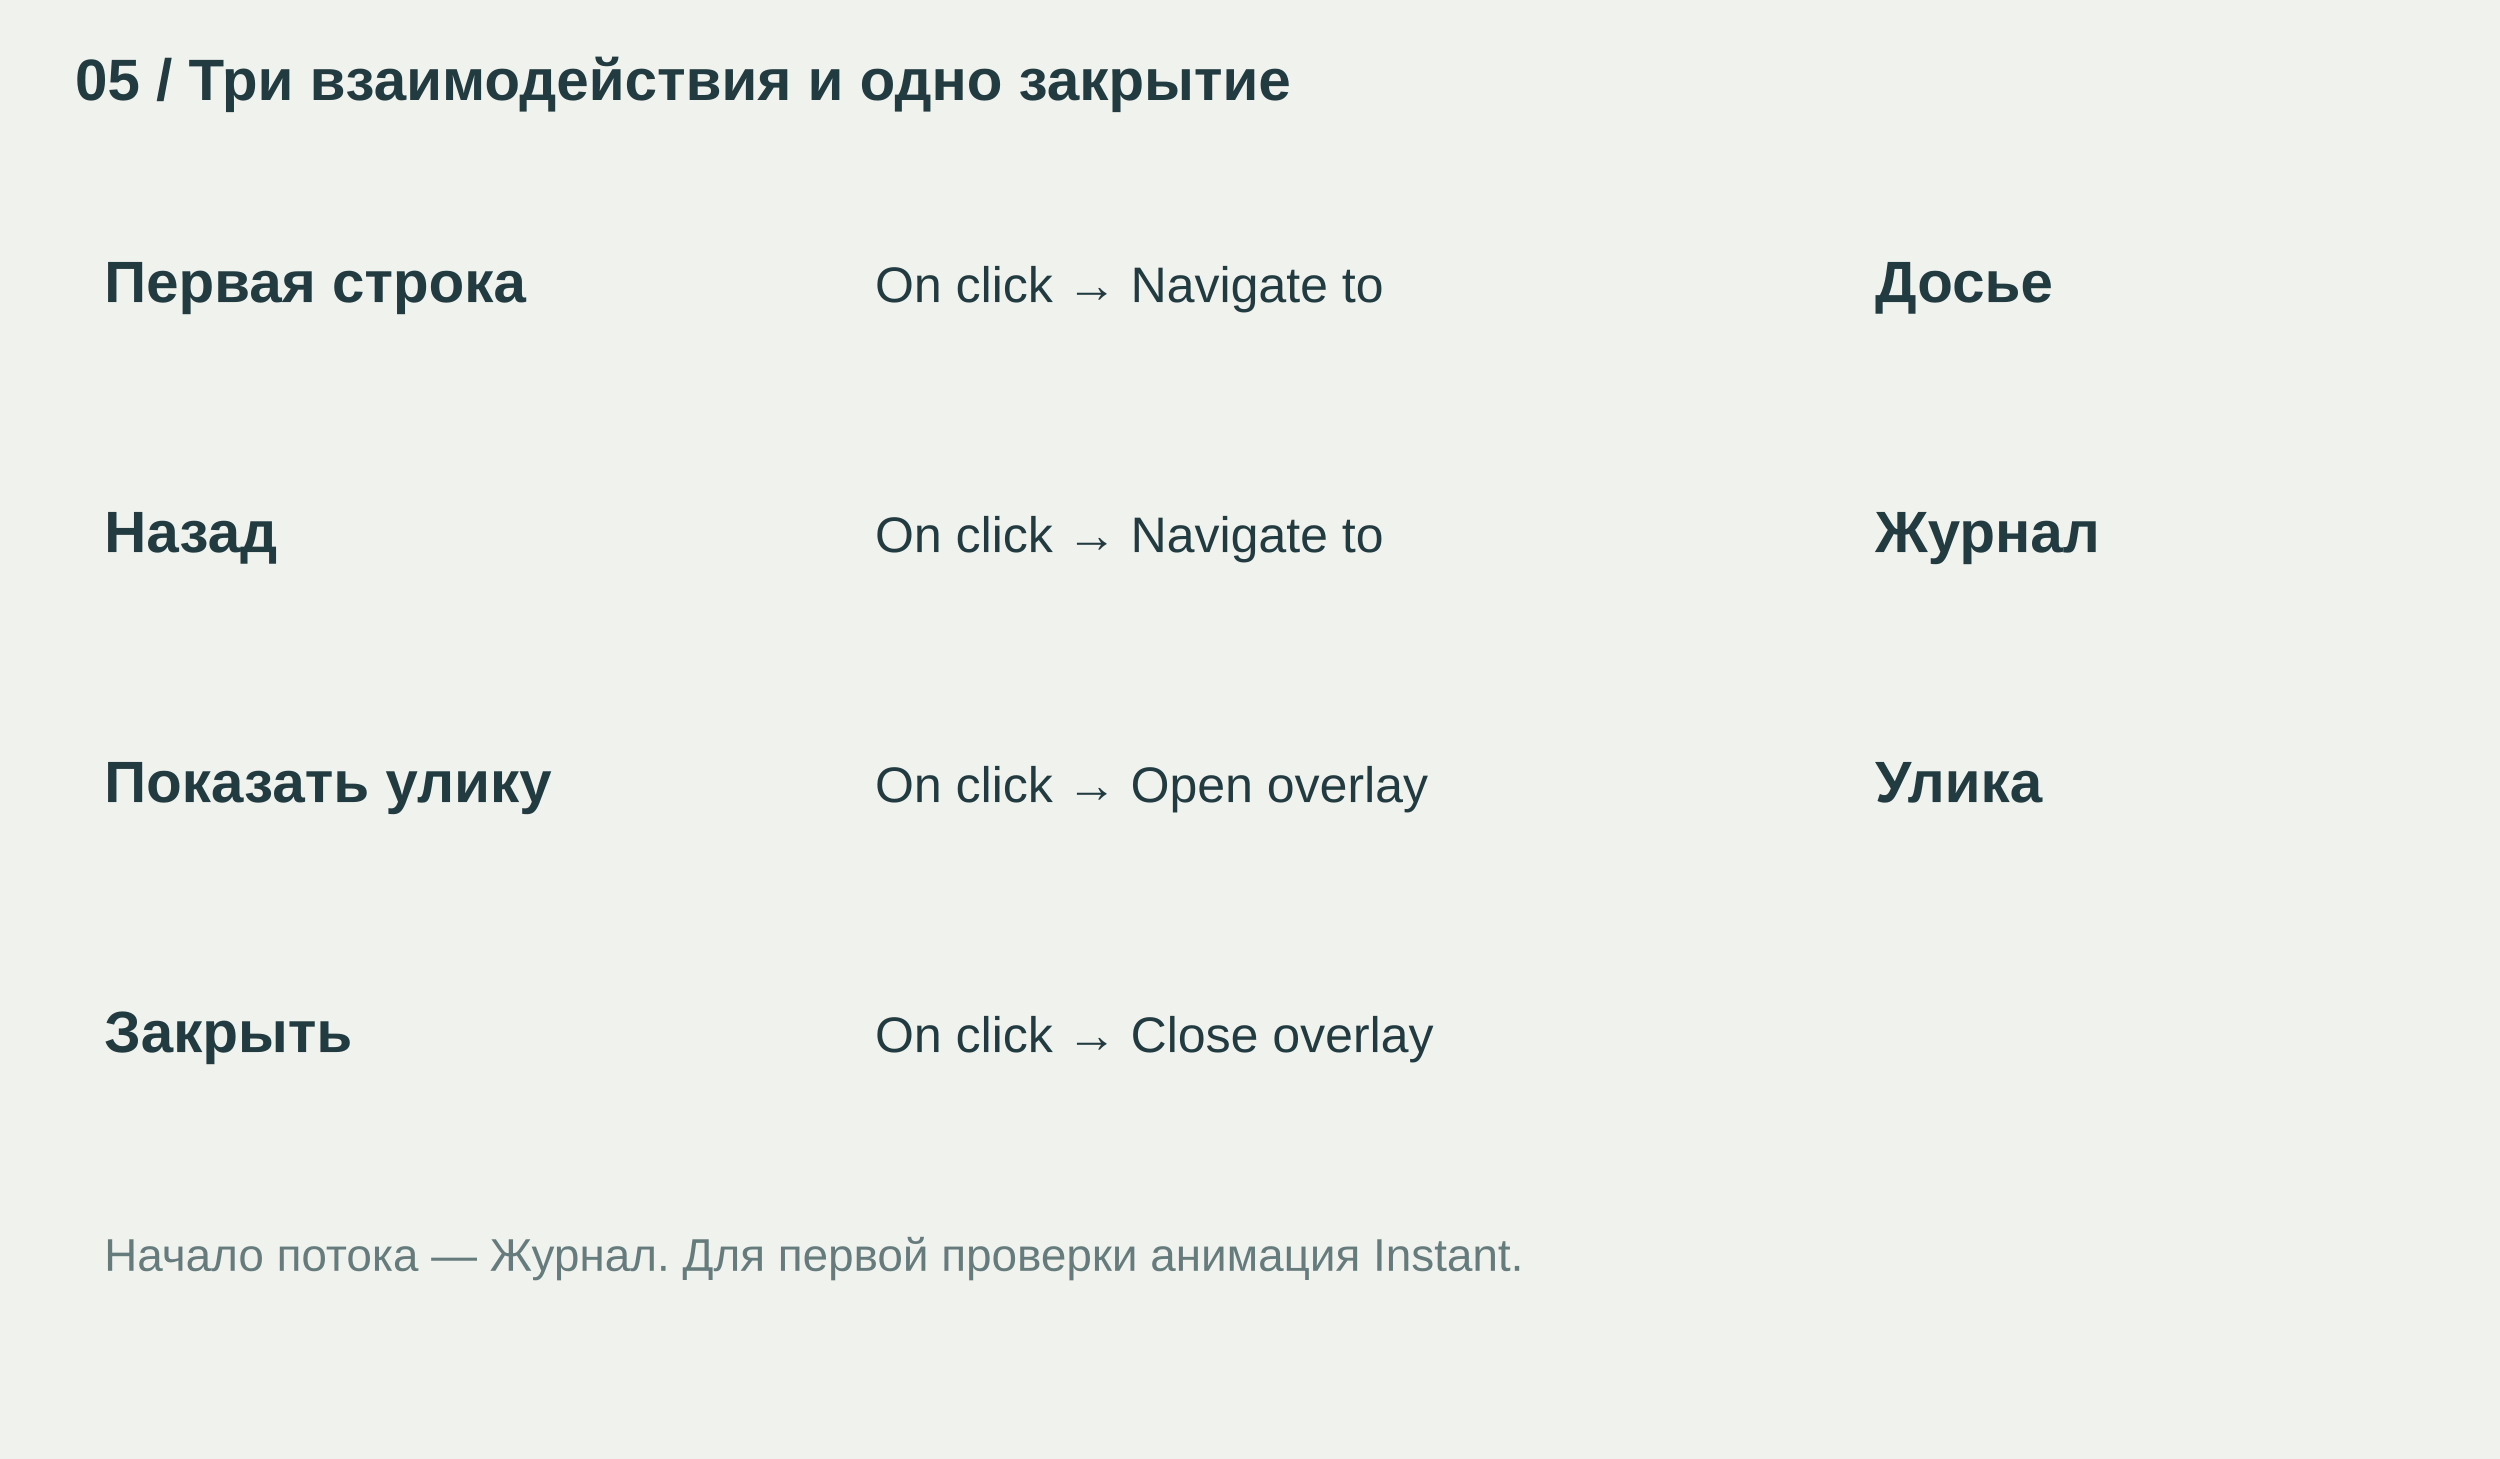
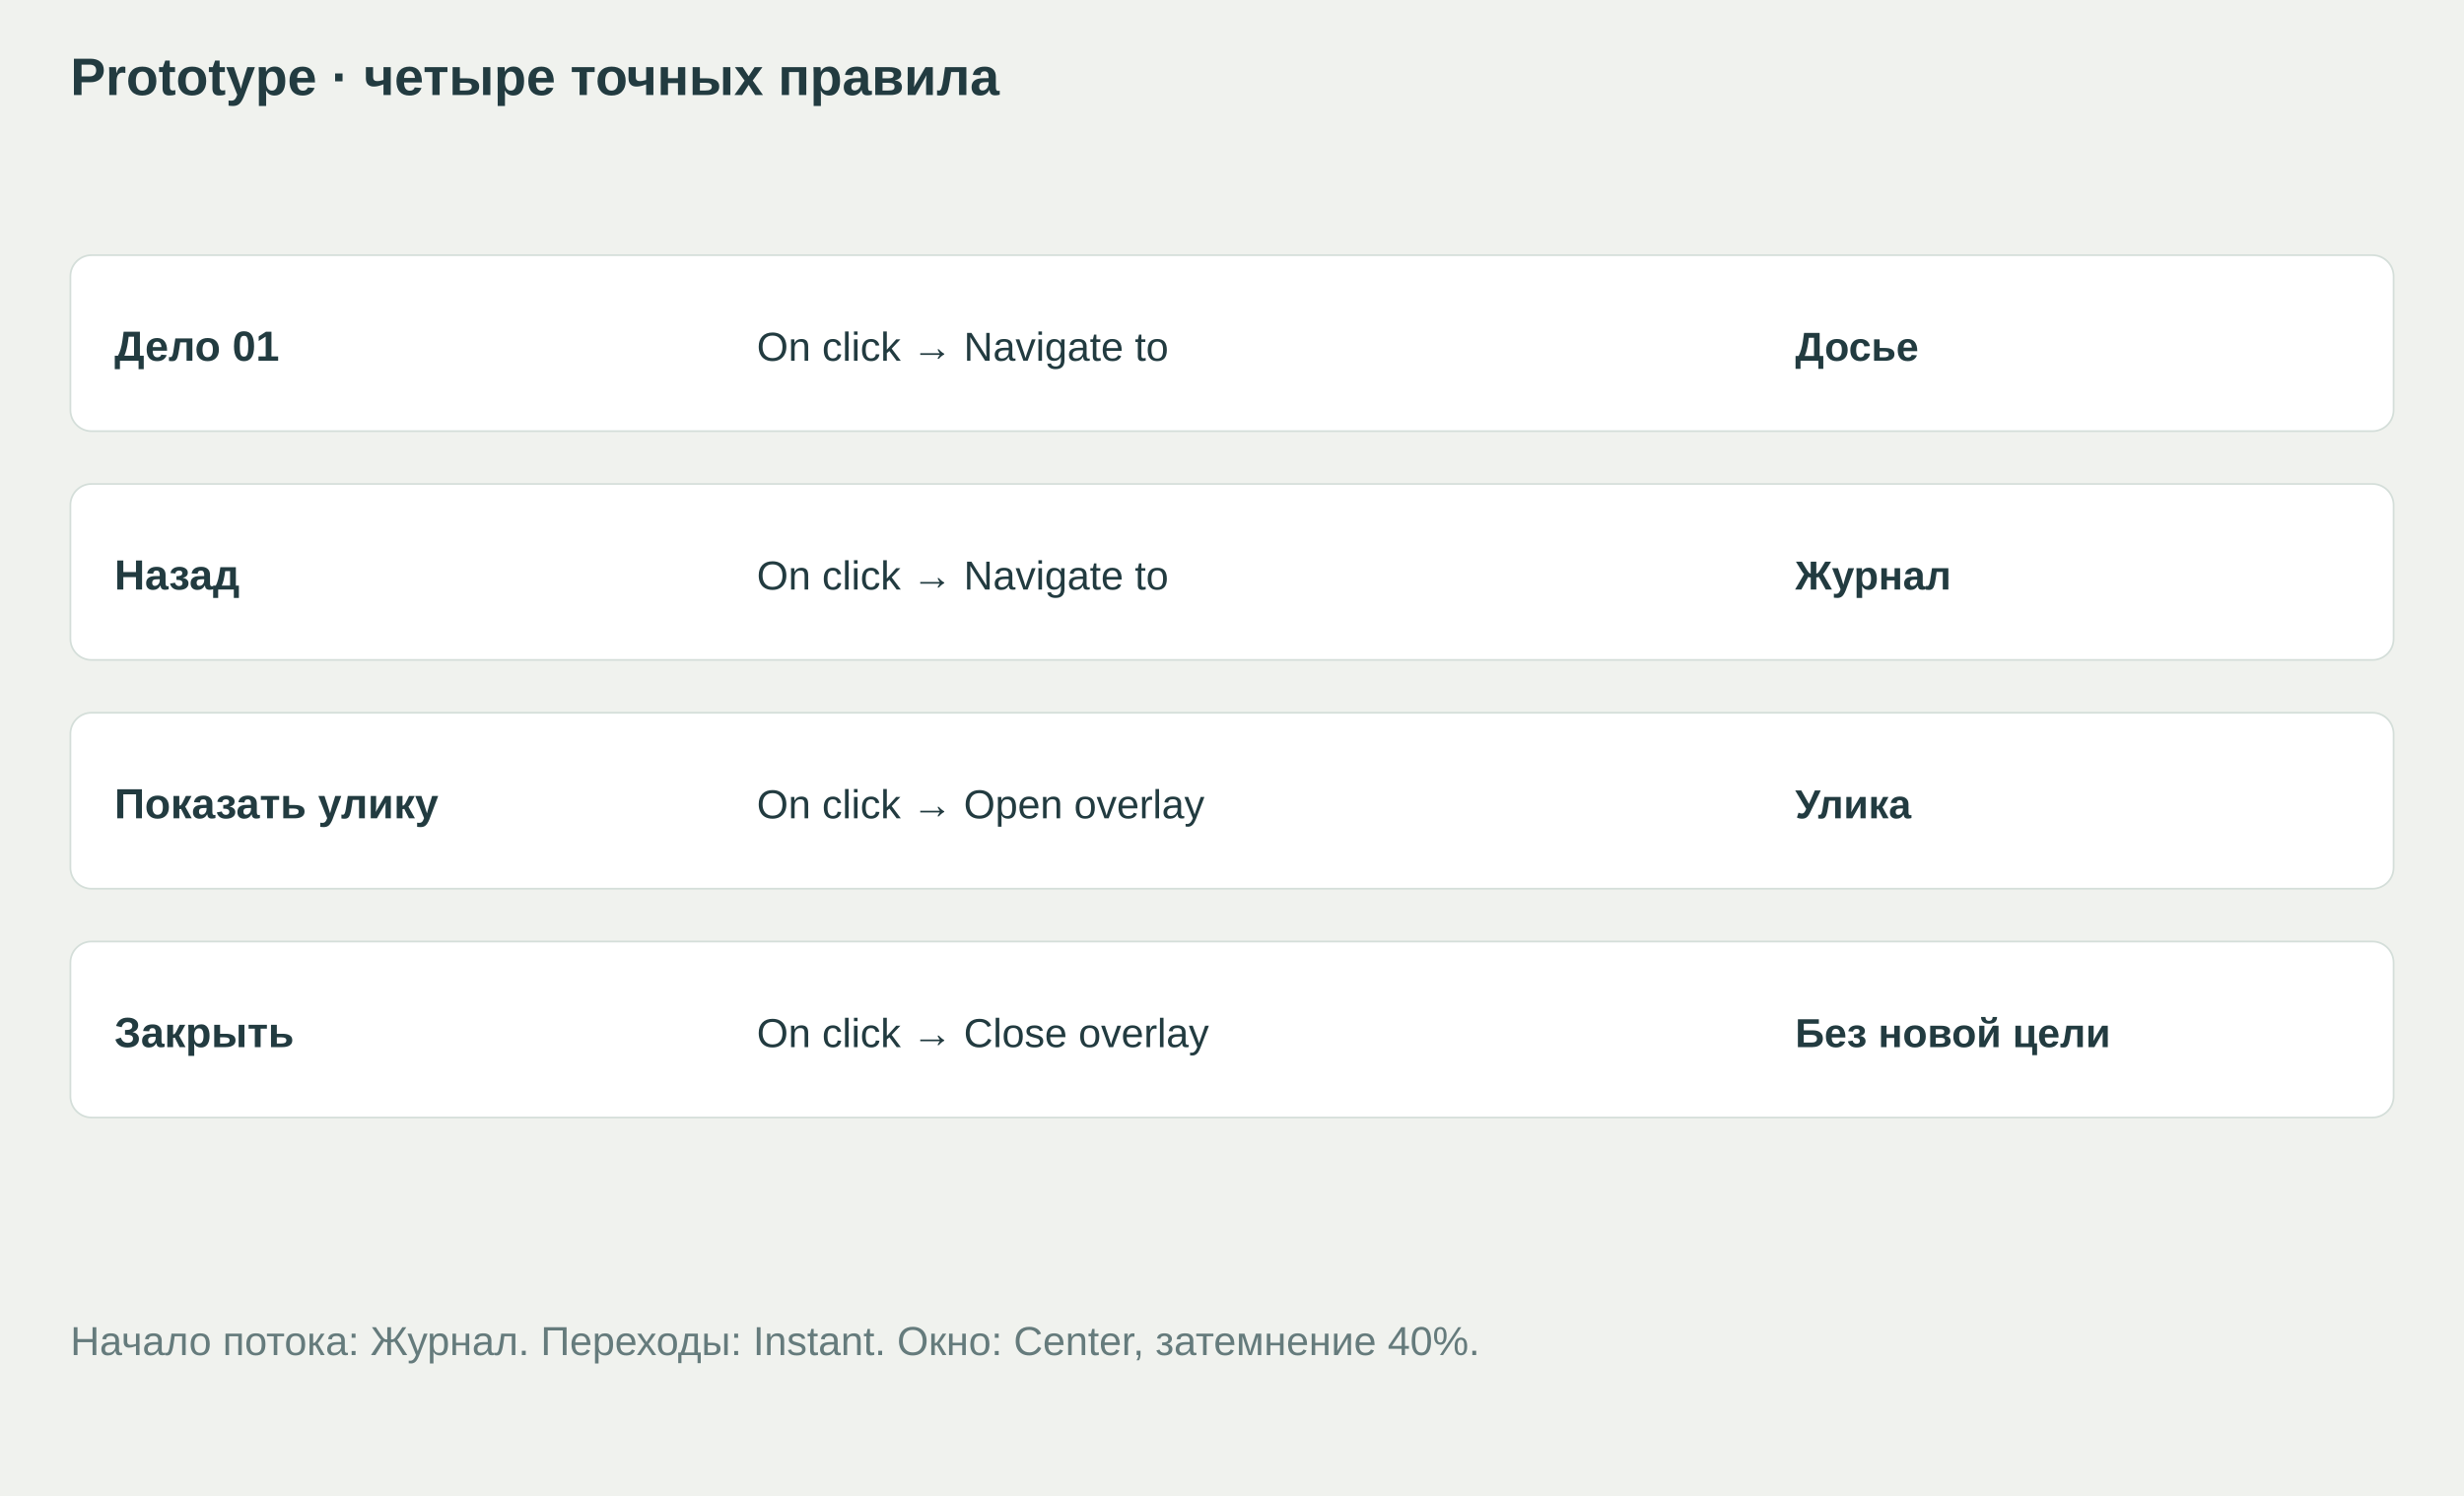
- <svg xmlns="http://www.w3.org/2000/svg" width="1200" height="700" viewBox="0 0 1200 700">
-   <rect x="0" y="0" width="1200" height="700" rx="0" fill="#f0f2ee" stroke="none" />
-   <text x="36" y="48" font-family="Segoe UI, Arial" font-size="28" fill="#223b40" font-weight="700">05 / Три взаимодействия и одно закрытие</text>
-   <text x="50" y="145" font-family="Segoe UI, Arial" font-size="28" fill="#223b40" font-weight="700">Первая строка</text>
-   <text x="420" y="145" font-family="Segoe UI, Arial" font-size="24" fill="#223b40">On click → Navigate to</text>
-   <text x="900" y="145" font-family="Segoe UI, Arial" font-size="28" fill="#223b40" font-weight="700">Досье</text>
-   <text x="50" y="265" font-family="Segoe UI, Arial" font-size="28" fill="#223b40" font-weight="700">Назад</text>
-   <text x="420" y="265" font-family="Segoe UI, Arial" font-size="24" fill="#223b40">On click → Navigate to</text>
-   <text x="900" y="265" font-family="Segoe UI, Arial" font-size="28" fill="#223b40" font-weight="700">Журнал</text>
-   <text x="50" y="385" font-family="Segoe UI, Arial" font-size="28" fill="#223b40" font-weight="700">Показать улику</text>
-   <text x="420" y="385" font-family="Segoe UI, Arial" font-size="24" fill="#223b40">On click → Open overlay</text>
-   <text x="900" y="385" font-family="Segoe UI, Arial" font-size="28" fill="#223b40" font-weight="700">Улика</text>
-   <text x="50" y="505" font-family="Segoe UI, Arial" font-size="28" fill="#223b40" font-weight="700">Закрыть</text>
-   <text x="420" y="505" font-family="Segoe UI, Arial" font-size="24" fill="#223b40">On click → Close overlay</text>
-   <text x="50" y="610" font-family="Segoe UI, Arial" font-size="22" fill="#657b7c">Начало потока — Журнал. Для первой проверки анимация Instant.</text>
+ <svg xmlns="http://www.w3.org/2000/svg" width="1400" height="850" viewBox="0 0 1400 850">
+   <rect x="0" y="0" width="1400" height="850" rx="0" fill="#F0F2EE" stroke="none" />
+   <text x="40" y="54" font-family="Segoe UI,Arial" font-size="30" fill="#223B40" font-weight="700" text-anchor="start">Prototype · четыре точных правила</text>
+   <rect x="40" y="145" width="1320" height="100" rx="12" fill="white" stroke="#D4DED9" />
+   <text x="65" y="205" font-family="Segoe UI,Arial" font-size="24" fill="#223B40" font-weight="700" text-anchor="start">Дело 01</text>
+   <text x="430" y="205" font-family="Segoe UI,Arial" font-size="23" fill="#223B40" font-weight="400" text-anchor="start">On click → Navigate to</text>
+   <text x="1020" y="205" font-family="Segoe UI,Arial" font-size="23" fill="#223B40" font-weight="700" text-anchor="start">Досье</text>
+   <rect x="40" y="275" width="1320" height="100" rx="12" fill="white" stroke="#D4DED9" />
+   <text x="65" y="335" font-family="Segoe UI,Arial" font-size="24" fill="#223B40" font-weight="700" text-anchor="start">Назад</text>
+   <text x="430" y="335" font-family="Segoe UI,Arial" font-size="23" fill="#223B40" font-weight="400" text-anchor="start">On click → Navigate to</text>
+   <text x="1020" y="335" font-family="Segoe UI,Arial" font-size="23" fill="#223B40" font-weight="700" text-anchor="start">Журнал</text>
+   <rect x="40" y="405" width="1320" height="100" rx="12" fill="white" stroke="#D4DED9" />
+   <text x="65" y="465" font-family="Segoe UI,Arial" font-size="24" fill="#223B40" font-weight="700" text-anchor="start">Показать улику</text>
+   <text x="430" y="465" font-family="Segoe UI,Arial" font-size="23" fill="#223B40" font-weight="400" text-anchor="start">On click → Open overlay</text>
+   <text x="1020" y="465" font-family="Segoe UI,Arial" font-size="23" fill="#223B40" font-weight="700" text-anchor="start">Улика</text>
+   <rect x="40" y="535" width="1320" height="100" rx="12" fill="white" stroke="#D4DED9" />
+   <text x="65" y="595" font-family="Segoe UI,Arial" font-size="24" fill="#223B40" font-weight="700" text-anchor="start">Закрыть</text>
+   <text x="430" y="595" font-family="Segoe UI,Arial" font-size="23" fill="#223B40" font-weight="400" text-anchor="start">On click → Close overlay</text>
+   <text x="1020" y="595" font-family="Segoe UI,Arial" font-size="23" fill="#223B40" font-weight="700" text-anchor="start">Без новой цели</text>
+   <text x="40" y="770" font-family="Segoe UI,Arial" font-size="23" fill="#657B7C" font-weight="400" text-anchor="start">Начало потока: Журнал. Переходы: Instant. Окно: Center, затемнение 40%.</text>
</svg>
